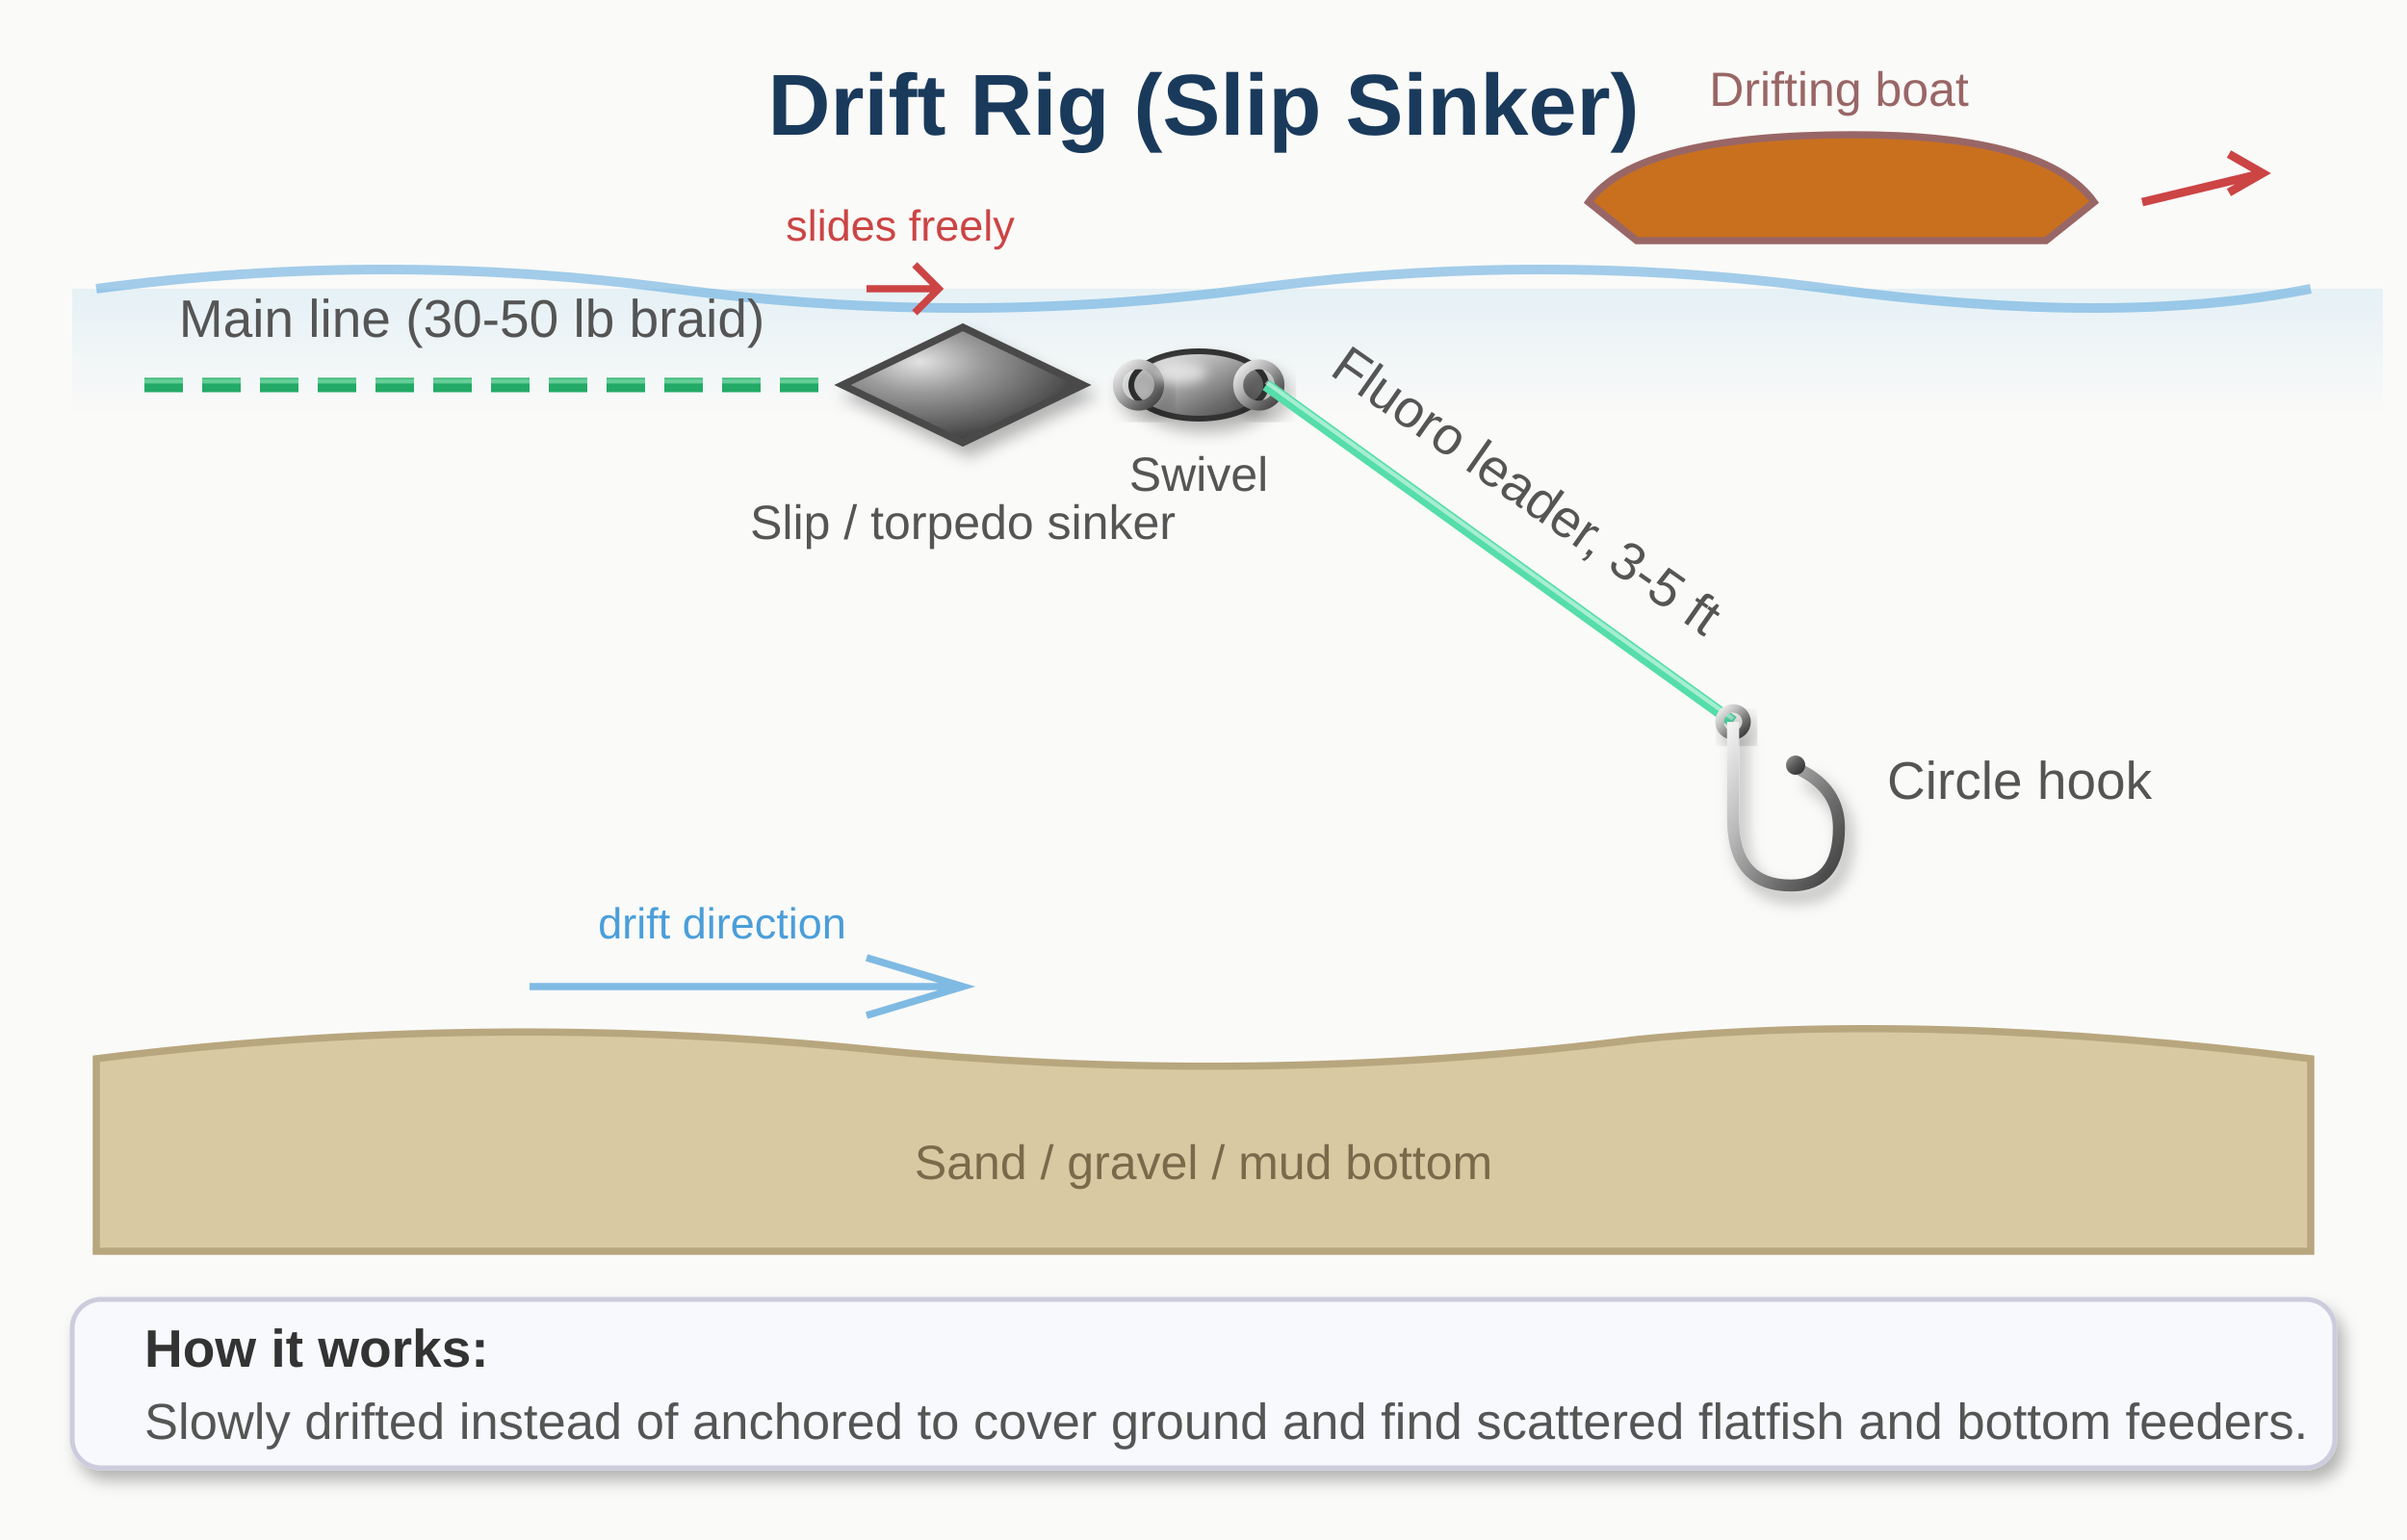
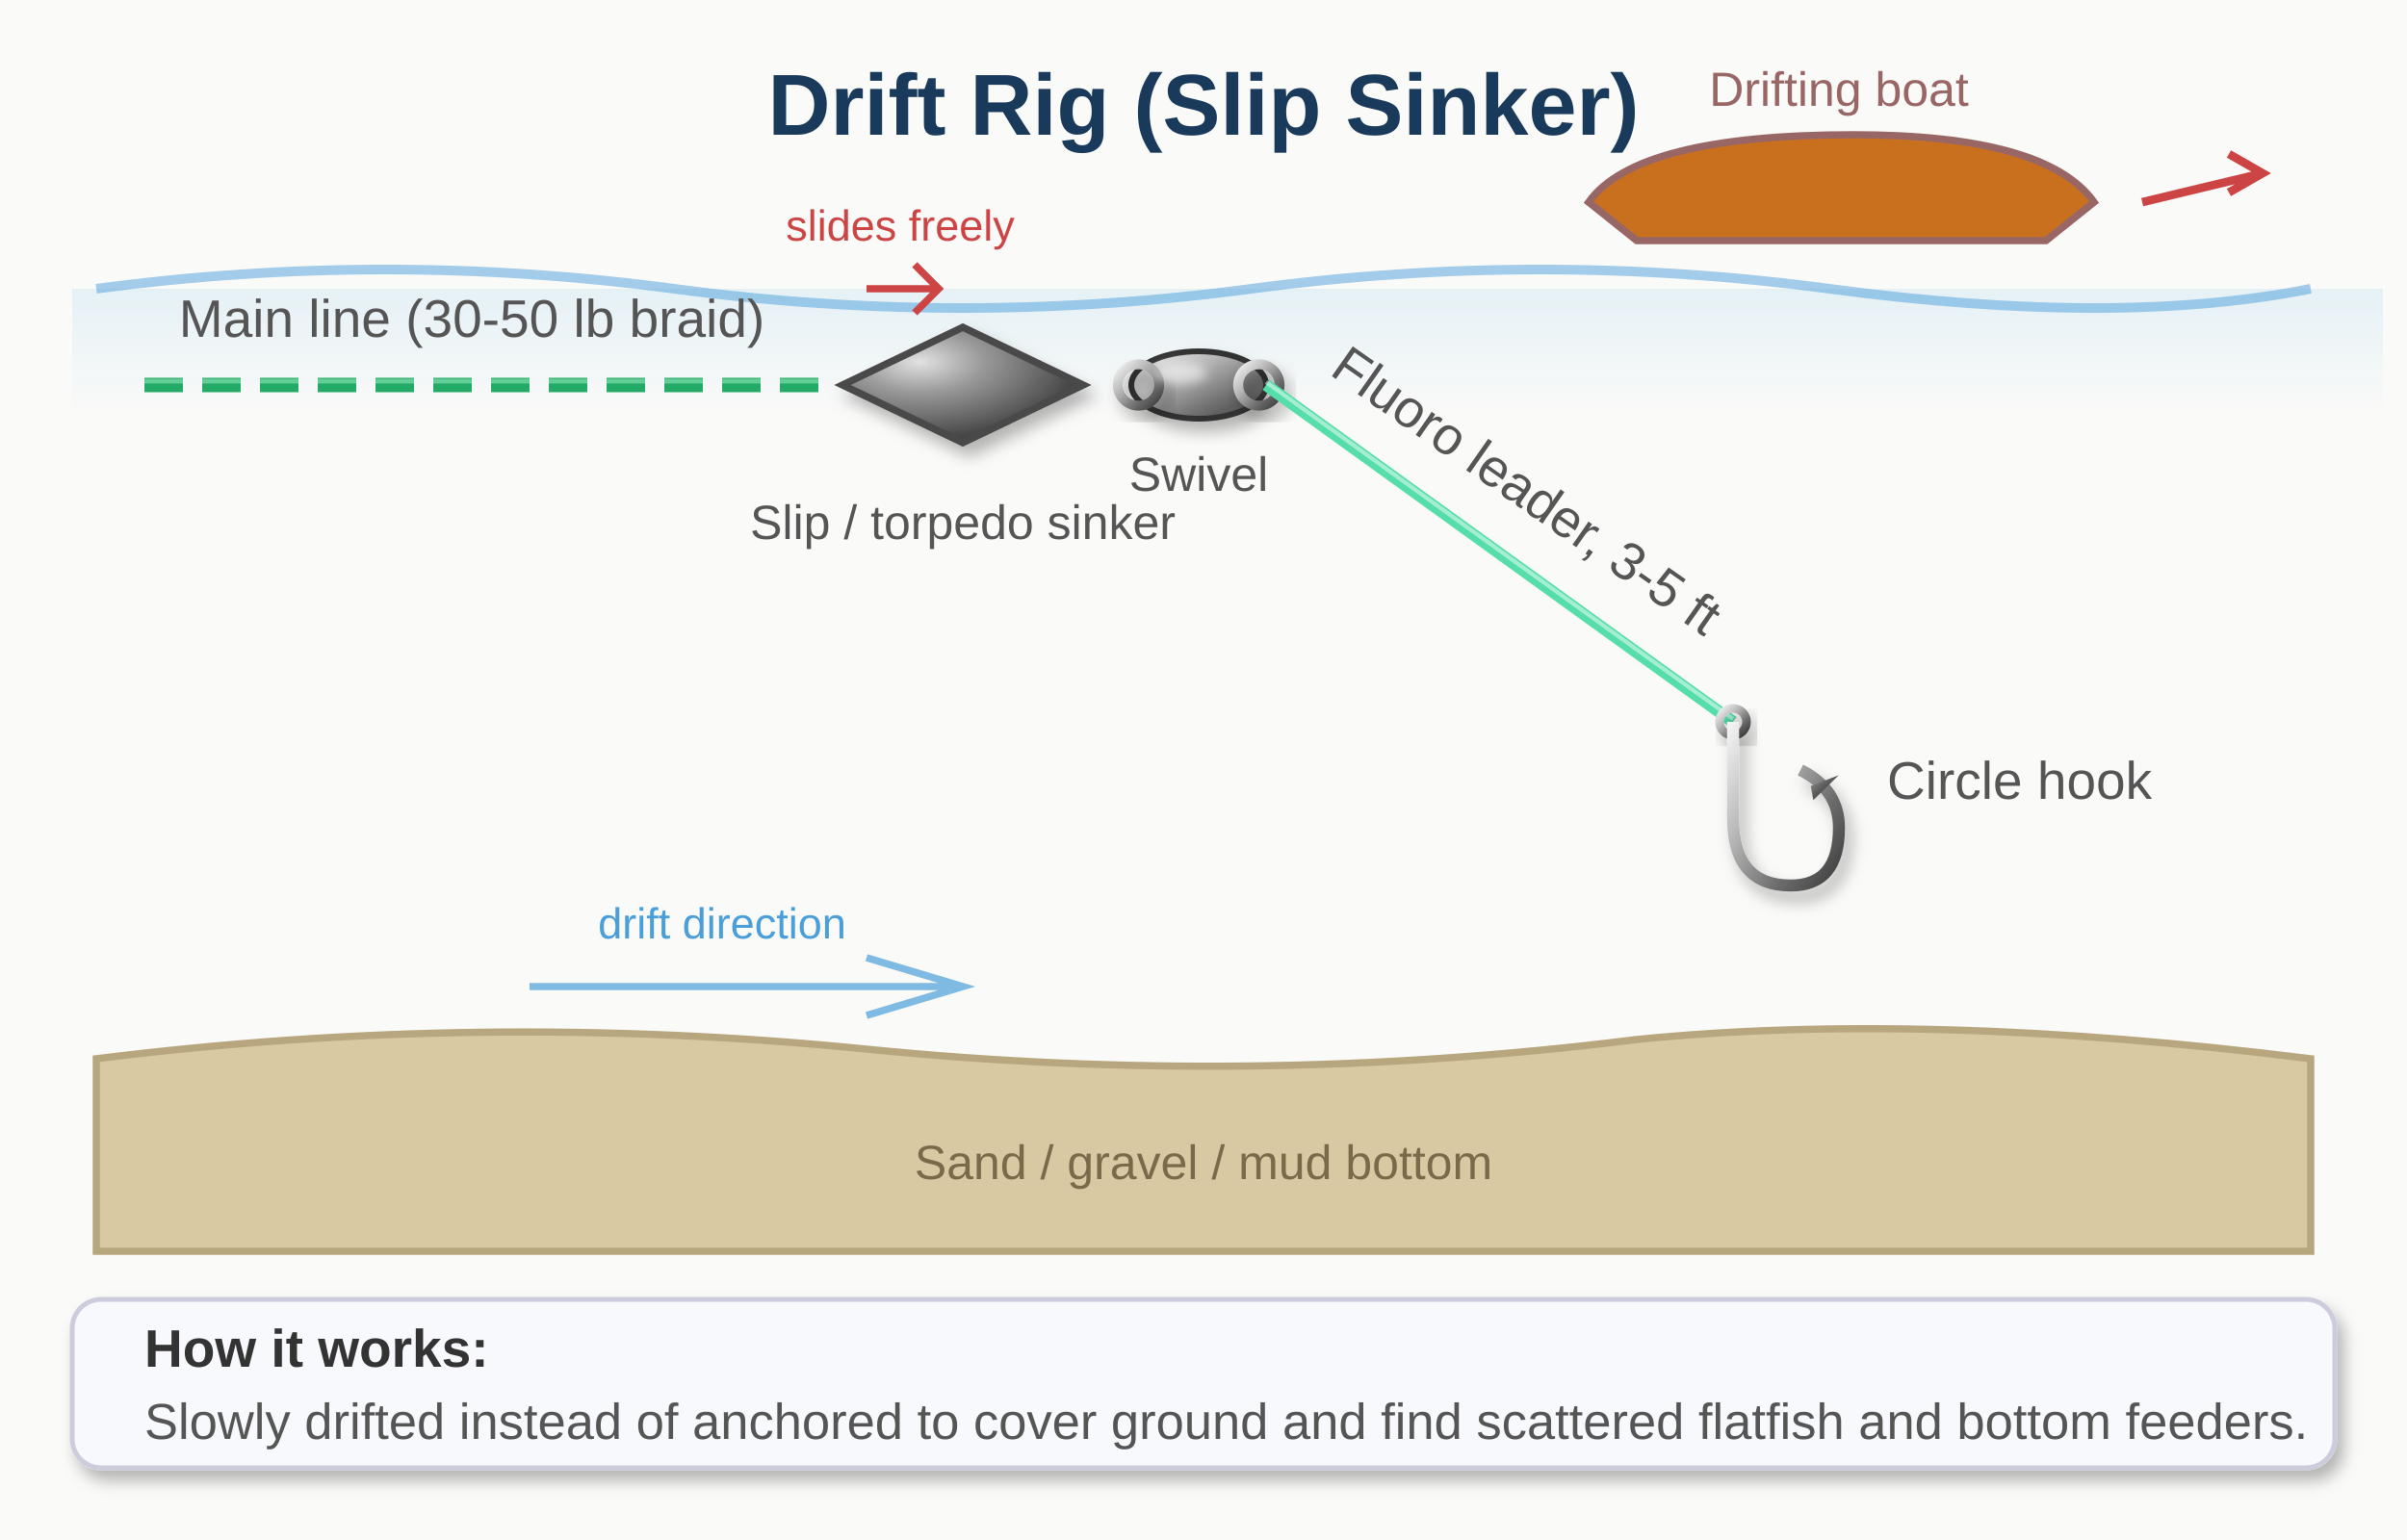
<svg xmlns="http://www.w3.org/2000/svg" viewBox="0 0 500 320" font-family="Arial, sans-serif">
  <rect x="0" y="0" width="500" height="320" fill="#FAFAF8" />
  <defs>
    <linearGradient id="waterTint" x1="0" y1="0" x2="0" y2="1">
      <stop offset="0%" stop-color="#bfe0f2" stop-opacity="0.35" />
      <stop offset="100%" stop-color="#bfe0f2" stop-opacity="0" />
    </linearGradient>
  </defs>
  <defs>
    <radialGradient id="baitGrad" cx="35%" cy="30%" r="75%">
      <stop offset="0%" stop-color="#ffe4c4" />
      <stop offset="45%" stop-color="#e8b48a" />
      <stop offset="100%" stop-color="#b5794a" />
    </radialGradient>
    <filter id="glossBlur" x="-60%" y="-60%" width="220%" height="220%">
      <feGaussianBlur stdDeviation="1.1" />
    </filter>
  </defs>
  <defs>
    <linearGradient id="steelGrad" x1="0%" y1="0%" x2="100%" y2="100%">
      <stop offset="0%" stop-color="#f2f2f2" />
      <stop offset="35%" stop-color="#b8b8b8" />
      <stop offset="70%" stop-color="#6e6e6e" />
      <stop offset="100%" stop-color="#3d3d3d" />
    </linearGradient>
    <linearGradient id="steelGradDark" x1="0%" y1="0%" x2="100%" y2="100%">
      <stop offset="0%" stop-color="#9a9a9a" />
      <stop offset="45%" stop-color="#5c5c5c" />
      <stop offset="100%" stop-color="#242424" />
    </linearGradient>
    <radialGradient id="leadGrad" cx="32%" cy="30%" r="75%">
      <stop offset="0%" stop-color="#e2e2e2" />
      <stop offset="35%" stop-color="#9a9a9a" />
      <stop offset="75%" stop-color="#5c5c5c" />
      <stop offset="100%" stop-color="#333333" />
    </radialGradient>
    <filter id="softShadow" x="-40%" y="-40%" width="180%" height="180%">
      <feDropShadow dx="1.4" dy="2.2" stdDeviation="1.6" flood-color="#000000" flood-opacity="0.28" />
    </filter>
  </defs>
  <text x="250" y="28" text-anchor="middle" font-size="18" font-weight="bold" fill="#1a3a5c">Drift Rig (Slip Sinker)</text>
  <rect x="15" y="60" width="480" height="26" fill="url(#waterTint)" />
  <path d="M20 60 Q80 52 140 60 Q200 68 260 60 Q320 52 380 60 Q440 68 480 60" fill="none" stroke="#4a9eda" stroke-width="2" opacity="0.5" />
  <g transform="translate(330, 30)">
    <path d="M0 12 Q10 -2 55 -2 Q95 -2 105 12 L95 20 L10 20 Z" fill="#c9701f" stroke="#966" stroke-width="1.5" />
    <path d="M115 12 L140 6 M133 2 L140 6 L133 10" fill="none" stroke="#c44" stroke-width="1.75" />
    <text x="52" y="-8" text-anchor="middle" font-size="10" fill="#966">Drifting boat</text>
  </g>
  <line x1="30" y1="80" x2="170" y2="80" stroke="#2a6" stroke-width="3" stroke-dasharray="8,4" />
  <line x1="30" y1="79.2" x2="170" y2="79.2" stroke="#8fe6b8" stroke-width="0.96" stroke-dasharray="8,4" opacity="0.6" />
  <text x="98" y="70" text-anchor="middle" font-size="11" fill="#555">Main line (30-50 lb braid)</text>
  <path d="M175 80 L200 68 L225 80 L200 92 Z" fill="url(#leadGrad)" stroke="#4a4a4a" stroke-width="1.5" filter="url(#softShadow)" />
  <text x="200" y="112" text-anchor="middle" font-size="10" fill="#555">Slip / torpedo sinker</text>
  <path d="M180 60 L195 60 M190 55 L195 60 L190 65" fill="none" stroke="#c44" stroke-width="1.5" />
  <text x="187" y="50" text-anchor="middle" font-size="9" fill="#c44">slides freely</text>
  <ellipse cx="249.0" cy="80.0" rx="14.0" ry="7.0" fill="url(#steelGrad)" stroke="#333333" stroke-width="1.2" filter="url(#softShadow)" />
  <circle cx="236.5" cy="80.0" r="4.3" fill="none" stroke="url(#steelGrad)" stroke-width="2.06" filter="url(#softShadow)" />
  <circle cx="261.5" cy="80.0" r="4.3" fill="none" stroke="url(#steelGrad)" stroke-width="2.06" filter="url(#softShadow)" />
  <ellipse cx="245.1" cy="77.5" rx="5.6" ry="2.2" fill="#ffffff" opacity="0.55" filter="url(#glossBlur)" />
  <text x="249" y="102" text-anchor="middle" font-size="10" fill="#555">Swivel</text>
  <line x1="263" y1="80" x2="360" y2="150" stroke="#5da" stroke-width="2.5" />
  <line x1="263" y1="79.4" x2="360" y2="149.4" stroke="#e8fbf3" stroke-width="0.85" opacity="0.55" />
  <text x="315" y="105" text-anchor="middle" font-size="11" fill="#555" transform="rotate(35, 315, 105)">Fluoro leader, 3-5 ft</text>
  <g transform="translate(352, 150)">
    <circle cx="8" cy="0" r="2.8" fill="none" stroke="url(#steelGrad)" stroke-width="1.8" filter="url(#softShadow)" />
    <path d="M8 0 L8 20 Q8 34 20 34 Q30 34 30 22 Q30 14 22 10" fill="none" stroke="url(#steelGrad)" stroke-width="2.5" filter="url(#softShadow)" />
-     <circle cx="21" cy="9" r="2" fill="url(#steelGradDark)" />
+     <path d="M24.15 13.31 L29.96 11.07 L24.68 16.26 Z" fill="url(#steelGradDark)" />
    <text x="40" y="16" font-size="11" fill="#555">Circle hook</text>
  </g>
  <path d="M20 220 Q100 210 180 218 Q260 226 340 216 Q400 210 480 220 L480 260 L20 260 Z" fill="#d9c9a3" stroke="#b8a67e" stroke-width="1.5" />
  <text x="250" y="245" text-anchor="middle" font-size="10" fill="#7a6a4a">Sand / gravel / mud bottom</text>
  <path d="M110 205 L200 205 M180 199 L200 205 L180 211" fill="none" stroke="#4a9eda" stroke-width="1.5" opacity="0.7" />
  <text x="150" y="195" text-anchor="middle" font-size="9" fill="#4a9eda">drift direction</text>
  <rect x="15" y="270" width="470" height="35" rx="6" fill="#f7f9fc" stroke="#ccd" stroke-width="1" filter="url(#softShadow)" />
  <text x="30" y="284" font-size="11" fill="#333" font-weight="bold">How it works:</text>
  <text x="30" y="299" font-size="10.5" fill="#555">Slowly drifted instead of anchored to cover ground and find scattered flatfish and bottom feeders.</text>
</svg>
